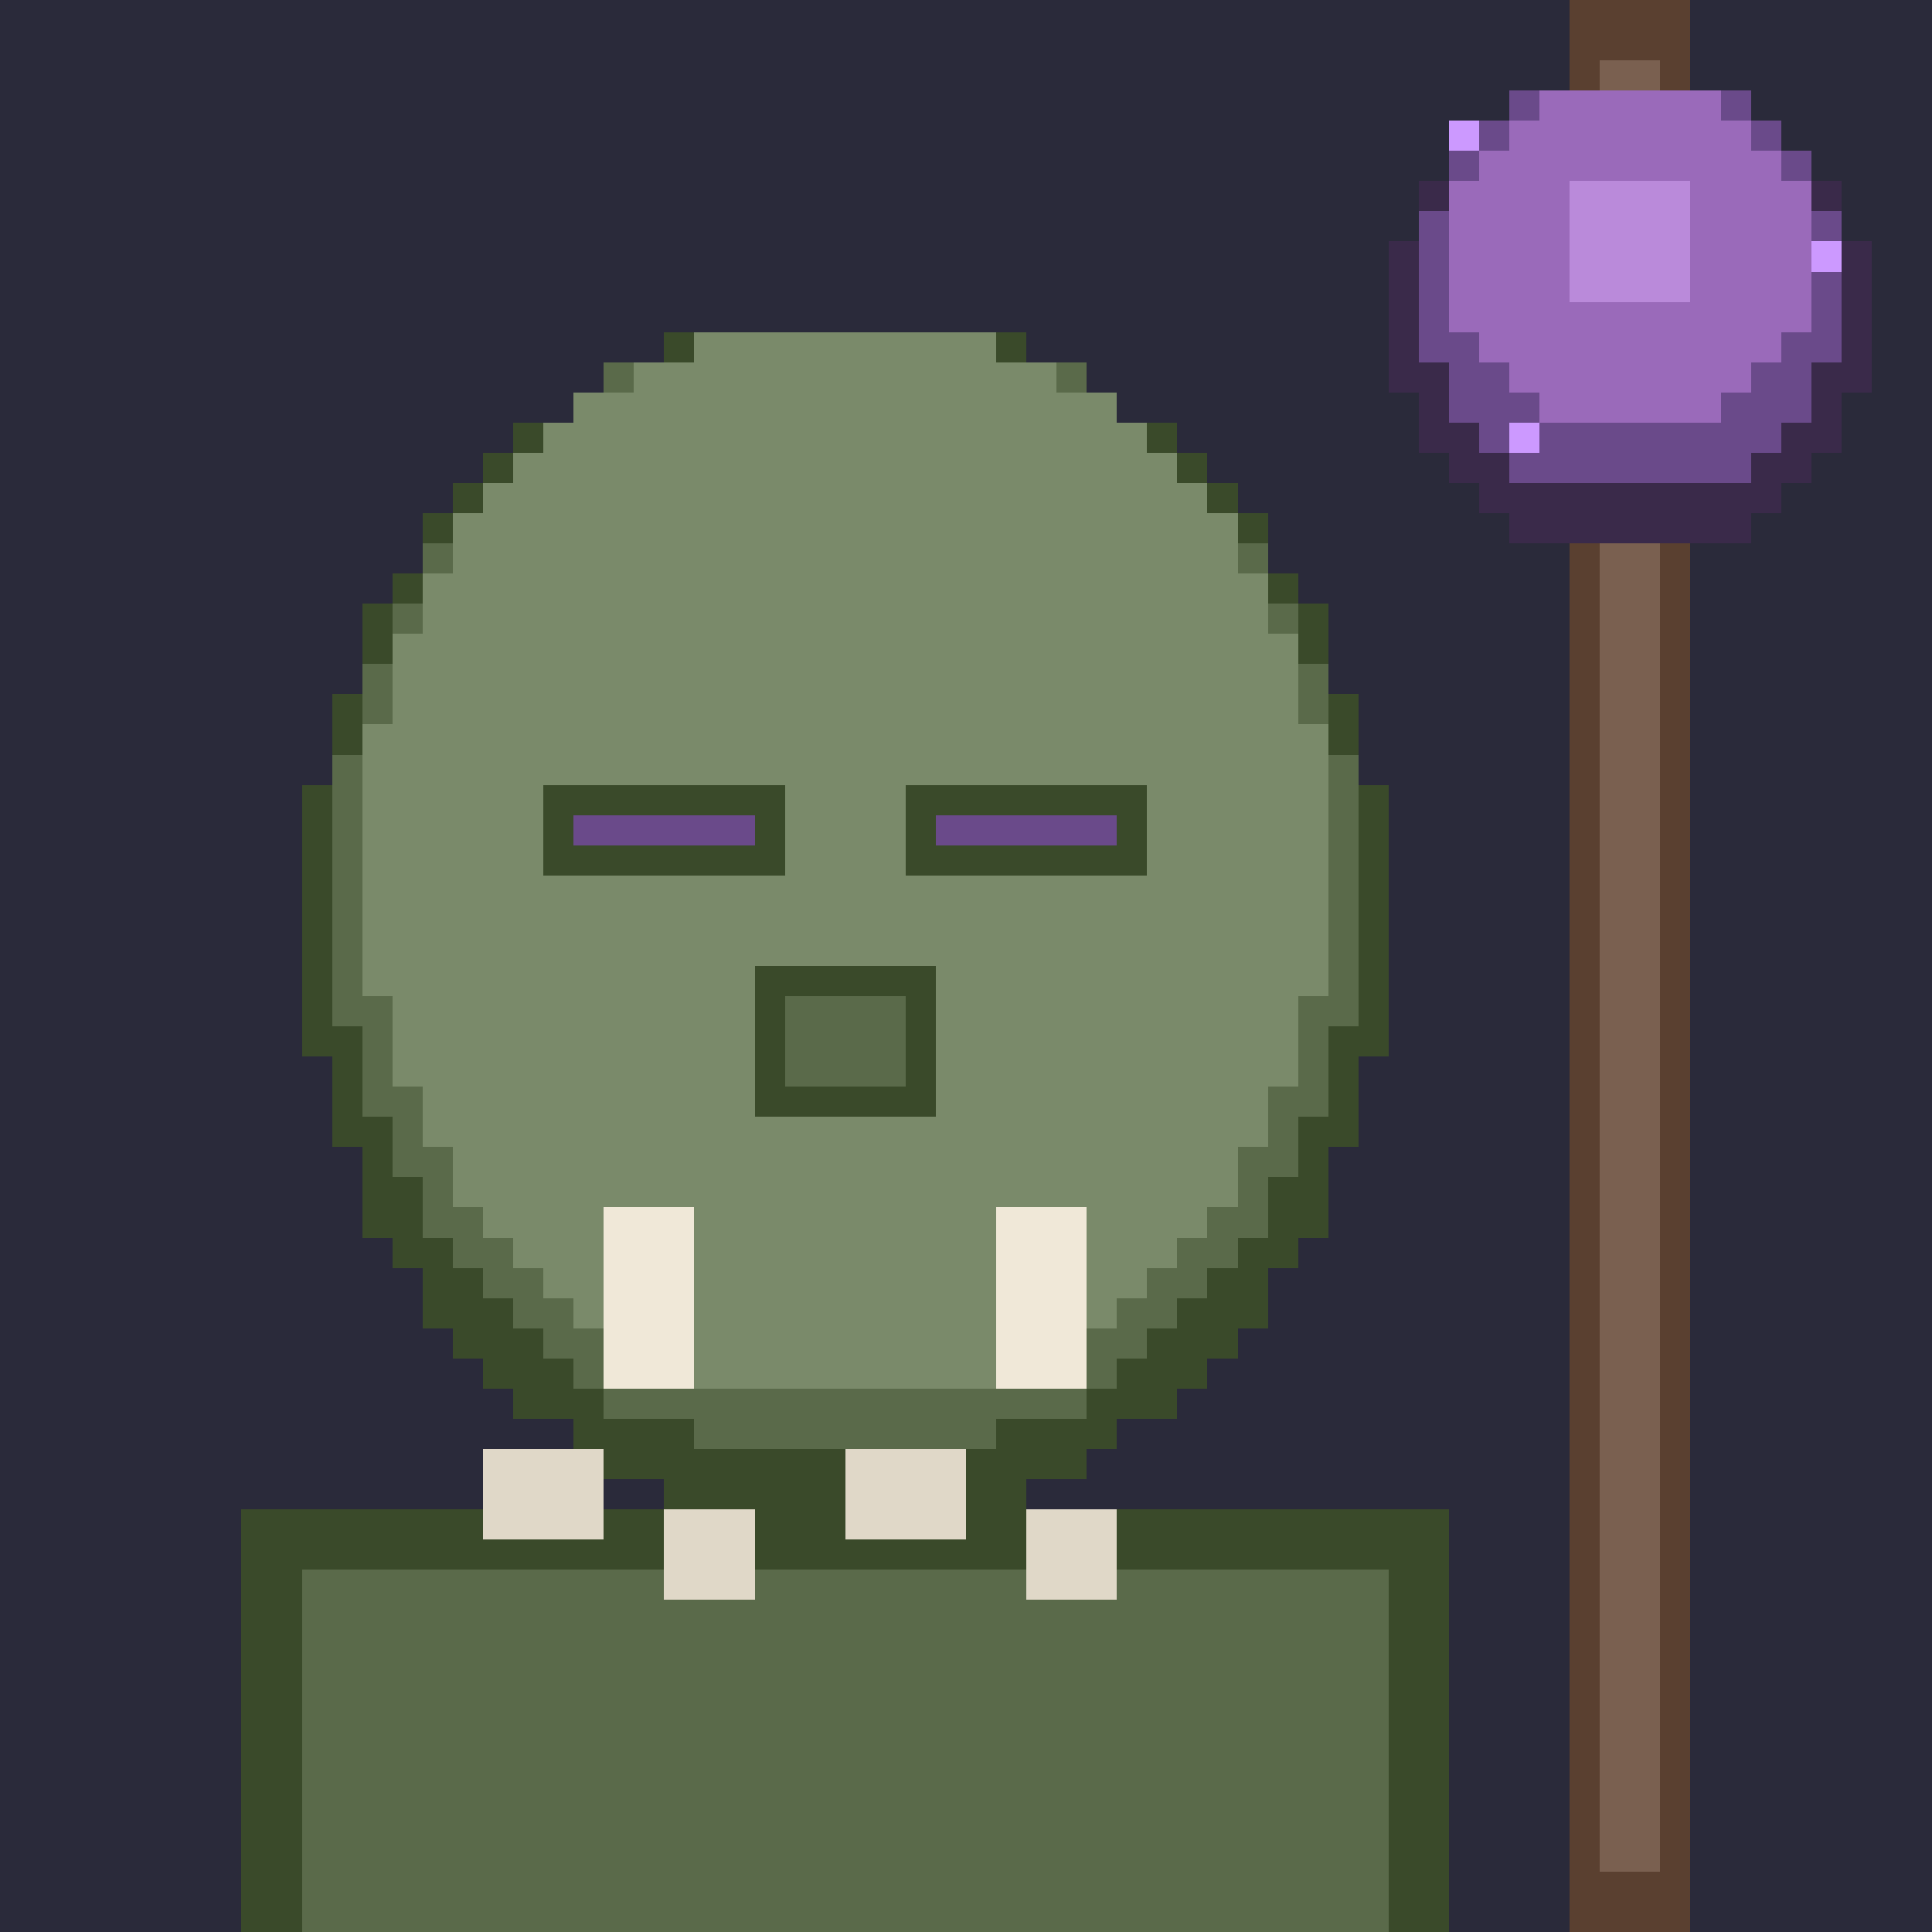
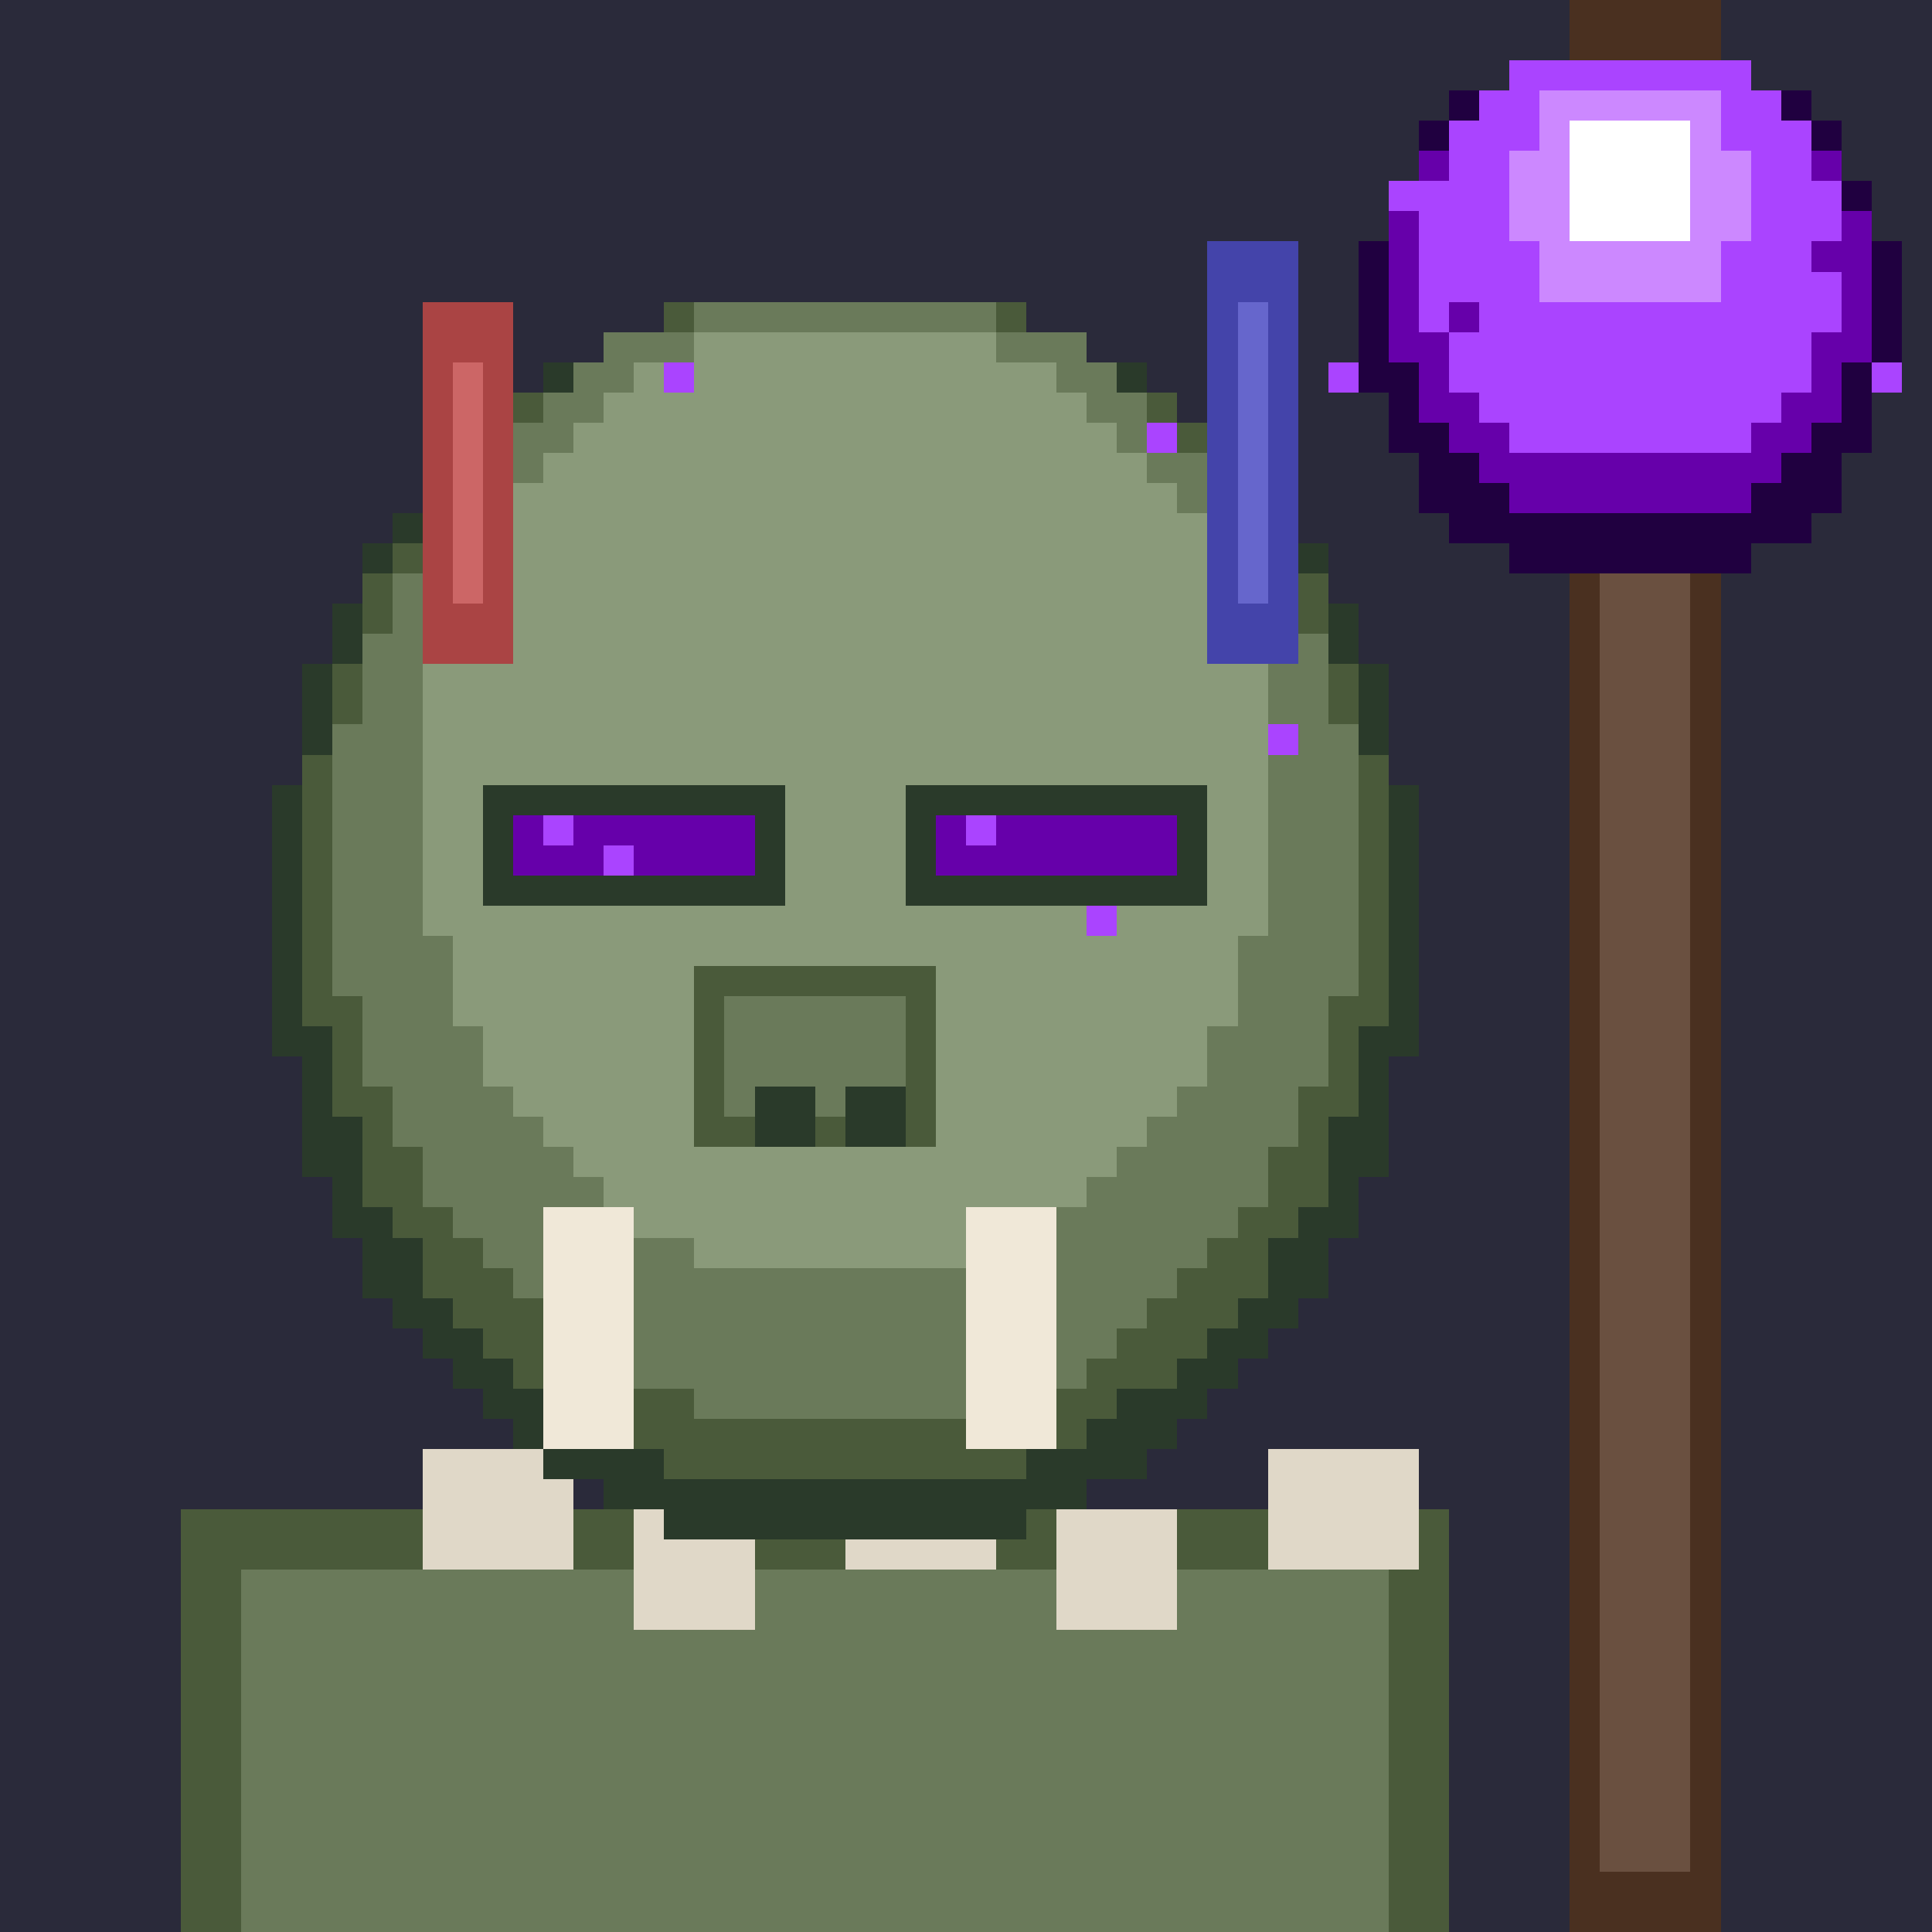
<svg xmlns="http://www.w3.org/2000/svg" viewBox="0 0 64 64" shape-rendering="crispEdges">
  <rect x="0" y="0" width="64" height="64" fill="#2a2a3a" />
-   <rect x="52" y="0" width="4" height="64" fill="#5a4030" />
-   <rect x="53" y="2" width="2" height="60" fill="#7a6050" />
-   <rect x="50" y="3" width="8" height="1" fill="#3a2a4a" />
-   <rect x="49" y="4" width="10" height="1" fill="#3a2a4a" />
-   <rect x="48" y="5" width="12" height="1" fill="#3a2a4a" />
-   <rect x="47" y="6" width="14" height="1" fill="#3a2a4a" />
-   <rect x="47" y="7" width="14" height="1" fill="#3a2a4a" />
-   <rect x="46" y="8" width="16" height="1" fill="#3a2a4a" />
-   <rect x="46" y="9" width="16" height="1" fill="#3a2a4a" />
-   <rect x="46" y="10" width="16" height="1" fill="#3a2a4a" />
-   <rect x="46" y="11" width="16" height="1" fill="#3a2a4a" />
-   <rect x="46" y="12" width="16" height="1" fill="#3a2a4a" />
-   <rect x="47" y="13" width="14" height="1" fill="#3a2a4a" />
-   <rect x="47" y="14" width="14" height="1" fill="#3a2a4a" />
-   <rect x="48" y="15" width="12" height="1" fill="#3a2a4a" />
-   <rect x="49" y="16" width="10" height="1" fill="#3a2a4a" />
-   <rect x="50" y="17" width="8" height="1" fill="#3a2a4a" />
-   <rect x="50" y="3" width="8" height="1" fill="#6a4a8a" />
-   <rect x="49" y="4" width="10" height="1" fill="#6a4a8a" />
-   <rect x="48" y="5" width="12" height="1" fill="#6a4a8a" />
-   <rect x="48" y="6" width="12" height="1" fill="#6a4a8a" />
-   <rect x="47" y="7" width="14" height="1" fill="#6a4a8a" />
-   <rect x="47" y="8" width="14" height="1" fill="#6a4a8a" />
-   <rect x="47" y="9" width="14" height="1" fill="#6a4a8a" />
-   <rect x="47" y="10" width="14" height="1" fill="#6a4a8a" />
-   <rect x="47" y="11" width="14" height="1" fill="#6a4a8a" />
-   <rect x="48" y="12" width="12" height="1" fill="#6a4a8a" />
-   <rect x="48" y="13" width="12" height="1" fill="#6a4a8a" />
-   <rect x="49" y="14" width="10" height="1" fill="#6a4a8a" />
-   <rect x="50" y="15" width="8" height="1" fill="#6a4a8a" />
-   <rect x="51" y="3" width="6" height="1" fill="#9a6aba" />
-   <rect x="50" y="4" width="8" height="1" fill="#9a6aba" />
-   <rect x="49" y="5" width="10" height="1" fill="#9a6aba" />
-   <rect x="48" y="6" width="12" height="1" fill="#9a6aba" />
-   <rect x="48" y="7" width="12" height="1" fill="#9a6aba" />
-   <rect x="48" y="8" width="12" height="1" fill="#9a6aba" />
-   <rect x="48" y="9" width="12" height="1" fill="#9a6aba" />
-   <rect x="48" y="10" width="12" height="1" fill="#9a6aba" />
-   <rect x="49" y="11" width="10" height="1" fill="#9a6aba" />
-   <rect x="50" y="12" width="8" height="1" fill="#9a6aba" />
-   <rect x="51" y="13" width="6" height="1" fill="#9a6aba" />
-   <rect x="52" y="6" width="4" height="4" fill="#ba8ada" />
-   <rect x="48" y="4" width="1" height="1" fill="#cc99ff" />
-   <rect x="60" y="8" width="1" height="1" fill="#cc99ff" />
-   <rect x="50" y="14" width="1" height="1" fill="#cc99ff" />
-   <rect x="8" y="50" width="40" height="14" fill="#3a4a2a" />
-   <rect x="10" y="52" width="36" height="12" fill="#5a6a4a" />
-   <rect x="22" y="11" width="12" height="1" fill="#3a4a2a" />
-   <rect x="20" y="12" width="16" height="1" fill="#3a4a2a" />
-   <rect x="19" y="13" width="18" height="1" fill="#3a4a2a" />
-   <rect x="17" y="14" width="22" height="1" fill="#3a4a2a" />
-   <rect x="16" y="15" width="24" height="1" fill="#3a4a2a" />
-   <rect x="15" y="16" width="26" height="1" fill="#3a4a2a" />
-   <rect x="14" y="17" width="28" height="1" fill="#3a4a2a" />
-   <rect x="14" y="18" width="28" height="1" fill="#3a4a2a" />
-   <rect x="13" y="19" width="30" height="1" fill="#3a4a2a" />
-   <rect x="12" y="20" width="32" height="1" fill="#3a4a2a" />
-   <rect x="12" y="21" width="32" height="1" fill="#3a4a2a" />
-   <rect x="12" y="22" width="32" height="1" fill="#3a4a2a" />
-   <rect x="11" y="23" width="34" height="1" fill="#3a4a2a" />
-   <rect x="11" y="24" width="34" height="1" fill="#3a4a2a" />
-   <rect x="11" y="25" width="34" height="1" fill="#3a4a2a" />
-   <rect x="10" y="26" width="36" height="1" fill="#3a4a2a" />
-   <rect x="10" y="27" width="36" height="1" fill="#3a4a2a" />
-   <rect x="10" y="28" width="36" height="1" fill="#3a4a2a" />
-   <rect x="10" y="29" width="36" height="1" fill="#3a4a2a" />
-   <rect x="10" y="30" width="36" height="1" fill="#3a4a2a" />
-   <rect x="10" y="31" width="36" height="1" fill="#3a4a2a" />
-   <rect x="10" y="32" width="36" height="1" fill="#3a4a2a" />
-   <rect x="10" y="33" width="36" height="1" fill="#3a4a2a" />
-   <rect x="10" y="34" width="36" height="1" fill="#3a4a2a" />
-   <rect x="11" y="35" width="34" height="1" fill="#3a4a2a" />
-   <rect x="11" y="36" width="34" height="1" fill="#3a4a2a" />
-   <rect x="11" y="37" width="34" height="1" fill="#3a4a2a" />
-   <rect x="12" y="38" width="32" height="1" fill="#3a4a2a" />
-   <rect x="12" y="39" width="32" height="1" fill="#3a4a2a" />
-   <rect x="12" y="40" width="32" height="1" fill="#3a4a2a" />
-   <rect x="13" y="41" width="30" height="1" fill="#3a4a2a" />
-   <rect x="14" y="42" width="28" height="1" fill="#3a4a2a" />
-   <rect x="14" y="43" width="28" height="1" fill="#3a4a2a" />
-   <rect x="15" y="44" width="26" height="1" fill="#3a4a2a" />
-   <rect x="16" y="45" width="24" height="1" fill="#3a4a2a" />
-   <rect x="17" y="46" width="22" height="1" fill="#3a4a2a" />
-   <rect x="19" y="47" width="18" height="1" fill="#3a4a2a" />
-   <rect x="20" y="48" width="16" height="1" fill="#3a4a2a" />
-   <rect x="22" y="49" width="12" height="1" fill="#3a4a2a" />
-   <rect x="23" y="11" width="10" height="1" fill="#5a6a4a" />
-   <rect x="20" y="12" width="16" height="1" fill="#5a6a4a" />
-   <rect x="19" y="13" width="18" height="1" fill="#5a6a4a" />
-   <rect x="18" y="14" width="20" height="1" fill="#5a6a4a" />
-   <rect x="17" y="15" width="22" height="1" fill="#5a6a4a" />
-   <rect x="16" y="16" width="24" height="1" fill="#5a6a4a" />
-   <rect x="15" y="17" width="26" height="1" fill="#5a6a4a" />
-   <rect x="14" y="18" width="28" height="1" fill="#5a6a4a" />
-   <rect x="14" y="19" width="28" height="1" fill="#5a6a4a" />
-   <rect x="13" y="20" width="30" height="1" fill="#5a6a4a" />
-   <rect x="13" y="21" width="30" height="1" fill="#5a6a4a" />
-   <rect x="12" y="22" width="32" height="1" fill="#5a6a4a" />
-   <rect x="12" y="23" width="32" height="1" fill="#5a6a4a" />
-   <rect x="12" y="24" width="32" height="1" fill="#5a6a4a" />
-   <rect x="11" y="25" width="34" height="1" fill="#5a6a4a" />
-   <rect x="11" y="26" width="34" height="1" fill="#5a6a4a" />
-   <rect x="11" y="27" width="34" height="1" fill="#5a6a4a" />
-   <rect x="11" y="28" width="34" height="1" fill="#5a6a4a" />
-   <rect x="11" y="29" width="34" height="1" fill="#5a6a4a" />
-   <rect x="11" y="30" width="34" height="1" fill="#5a6a4a" />
-   <rect x="11" y="31" width="34" height="1" fill="#5a6a4a" />
-   <rect x="11" y="32" width="34" height="1" fill="#5a6a4a" />
-   <rect x="11" y="33" width="34" height="1" fill="#5a6a4a" />
-   <rect x="12" y="34" width="32" height="1" fill="#5a6a4a" />
-   <rect x="12" y="35" width="32" height="1" fill="#5a6a4a" />
-   <rect x="12" y="36" width="32" height="1" fill="#5a6a4a" />
-   <rect x="13" y="37" width="30" height="1" fill="#5a6a4a" />
-   <rect x="13" y="38" width="30" height="1" fill="#5a6a4a" />
-   <rect x="14" y="39" width="28" height="1" fill="#5a6a4a" />
-   <rect x="14" y="40" width="28" height="1" fill="#5a6a4a" />
-   <rect x="15" y="41" width="26" height="1" fill="#5a6a4a" />
-   <rect x="16" y="42" width="24" height="1" fill="#5a6a4a" />
-   <rect x="17" y="43" width="22" height="1" fill="#5a6a4a" />
-   <rect x="18" y="44" width="20" height="1" fill="#5a6a4a" />
-   <rect x="19" y="45" width="18" height="1" fill="#5a6a4a" />
-   <rect x="20" y="46" width="16" height="1" fill="#5a6a4a" />
-   <rect x="23" y="47" width="10" height="1" fill="#5a6a4a" />
-   <rect x="23" y="11" width="10" height="1" fill="#7a8a6a" />
-   <rect x="21" y="12" width="14" height="1" fill="#7a8a6a" />
-   <rect x="19" y="13" width="18" height="1" fill="#7a8a6a" />
-   <rect x="18" y="14" width="20" height="1" fill="#7a8a6a" />
-   <rect x="17" y="15" width="22" height="1" fill="#7a8a6a" />
-   <rect x="16" y="16" width="24" height="1" fill="#7a8a6a" />
-   <rect x="15" y="17" width="26" height="1" fill="#7a8a6a" />
-   <rect x="15" y="18" width="26" height="1" fill="#7a8a6a" />
-   <rect x="14" y="19" width="28" height="1" fill="#7a8a6a" />
-   <rect x="14" y="20" width="28" height="1" fill="#7a8a6a" />
-   <rect x="13" y="21" width="30" height="1" fill="#7a8a6a" />
-   <rect x="13" y="22" width="30" height="1" fill="#7a8a6a" />
-   <rect x="13" y="23" width="30" height="1" fill="#7a8a6a" />
-   <rect x="12" y="24" width="32" height="1" fill="#7a8a6a" />
-   <rect x="12" y="25" width="32" height="1" fill="#7a8a6a" />
-   <rect x="12" y="26" width="32" height="1" fill="#7a8a6a" />
-   <rect x="12" y="27" width="32" height="1" fill="#7a8a6a" />
-   <rect x="12" y="28" width="32" height="1" fill="#7a8a6a" />
-   <rect x="12" y="29" width="32" height="1" fill="#7a8a6a" />
-   <rect x="12" y="30" width="32" height="1" fill="#7a8a6a" />
-   <rect x="12" y="31" width="32" height="1" fill="#7a8a6a" />
-   <rect x="12" y="32" width="32" height="1" fill="#7a8a6a" />
-   <rect x="13" y="33" width="30" height="1" fill="#7a8a6a" />
-   <rect x="13" y="34" width="30" height="1" fill="#7a8a6a" />
-   <rect x="13" y="35" width="30" height="1" fill="#7a8a6a" />
-   <rect x="14" y="36" width="28" height="1" fill="#7a8a6a" />
-   <rect x="14" y="37" width="28" height="1" fill="#7a8a6a" />
-   <rect x="15" y="38" width="26" height="1" fill="#7a8a6a" />
-   <rect x="15" y="39" width="26" height="1" fill="#7a8a6a" />
-   <rect x="16" y="40" width="24" height="1" fill="#7a8a6a" />
-   <rect x="17" y="41" width="22" height="1" fill="#7a8a6a" />
-   <rect x="18" y="42" width="20" height="1" fill="#7a8a6a" />
-   <rect x="19" y="43" width="18" height="1" fill="#7a8a6a" />
-   <rect x="21" y="44" width="14" height="1" fill="#7a8a6a" />
-   <rect x="23" y="45" width="10" height="1" fill="#7a8a6a" />
-   <rect x="18" y="26" width="8" height="3" fill="#3a4a2a" />
-   <rect x="30" y="26" width="8" height="3" fill="#3a4a2a" />
-   <rect x="19" y="27" width="6" height="1" fill="#6a4a8a" />
-   <rect x="31" y="27" width="6" height="1" fill="#6a4a8a" />
-   <rect x="25" y="32" width="6" height="5" fill="#3a4a2a" />
-   <rect x="26" y="33" width="4" height="3" fill="#5a6a4a" />
-   <rect x="20" y="40" width="3" height="6" fill="#f0e8d8" />
-   <rect x="33" y="40" width="3" height="6" fill="#f0e8d8" />
-   <rect x="16" y="48" width="4" height="3" fill="#e0d8c8" />
-   <rect x="22" y="50" width="3" height="3" fill="#e0d8c8" />
-   <rect x="28" y="48" width="4" height="3" fill="#e0d8c8" />
-   <rect x="34" y="50" width="3" height="3" fill="#e0d8c8" />
+   <rect x="52" y="0" width="5" height="64" fill="#4a3020" />
+   <rect x="53" y="2" width="3" height="60" fill="#6a5040" />
+   <rect x="50" y="2" width="8" height="1" fill="#200040" />
+   <rect x="48" y="3" width="12" height="1" fill="#200040" />
+   <rect x="47" y="4" width="14" height="1" fill="#200040" />
+   <rect x="47" y="5" width="14" height="1" fill="#200040" />
+   <rect x="46" y="6" width="16" height="1" fill="#200040" />
+   <rect x="46" y="7" width="16" height="1" fill="#200040" />
+   <rect x="45" y="8" width="18" height="1" fill="#200040" />
+   <rect x="45" y="9" width="18" height="1" fill="#200040" />
+   <rect x="45" y="10" width="18" height="1" fill="#200040" />
+   <rect x="45" y="11" width="18" height="1" fill="#200040" />
+   <rect x="45" y="12" width="18" height="1" fill="#200040" />
+   <rect x="46" y="13" width="16" height="1" fill="#200040" />
+   <rect x="46" y="14" width="16" height="1" fill="#200040" />
+   <rect x="47" y="15" width="14" height="1" fill="#200040" />
+   <rect x="47" y="16" width="14" height="1" fill="#200040" />
+   <rect x="48" y="17" width="12" height="1" fill="#200040" />
+   <rect x="50" y="18" width="8" height="1" fill="#200040" />
+   <rect x="50" y="2" width="8" height="1" fill="#6600aa" />
+   <rect x="49" y="3" width="10" height="1" fill="#6600aa" />
+   <rect x="48" y="4" width="12" height="1" fill="#6600aa" />
+   <rect x="47" y="5" width="14" height="1" fill="#6600aa" />
+   <rect x="47" y="6" width="14" height="1" fill="#6600aa" />
+   <rect x="46" y="7" width="16" height="1" fill="#6600aa" />
+   <rect x="46" y="8" width="16" height="1" fill="#6600aa" />
+   <rect x="46" y="9" width="16" height="1" fill="#6600aa" />
+   <rect x="46" y="10" width="16" height="1" fill="#6600aa" />
+   <rect x="46" y="11" width="16" height="1" fill="#6600aa" />
+   <rect x="47" y="12" width="14" height="1" fill="#6600aa" />
+   <rect x="47" y="13" width="14" height="1" fill="#6600aa" />
+   <rect x="48" y="14" width="12" height="1" fill="#6600aa" />
+   <rect x="49" y="15" width="10" height="1" fill="#6600aa" />
+   <rect x="50" y="16" width="8" height="1" fill="#6600aa" />
+   <rect x="50" y="2" width="8" height="1" fill="#aa44ff" />
+   <rect x="49" y="3" width="10" height="1" fill="#aa44ff" />
+   <rect x="48" y="4" width="12" height="1" fill="#aa44ff" />
+   <rect x="48" y="5" width="12" height="1" fill="#aa44ff" />
+   <rect x="47" y="6" width="14" height="1" fill="#aa44ff" />
+   <rect x="47" y="7" width="14" height="1" fill="#aa44ff" />
+   <rect x="47" y="8" width="14" height="1" fill="#aa44ff" />
+   <rect x="47" y="9" width="14" height="1" fill="#aa44ff" />
+   <rect x="47" y="10" width="14" height="1" fill="#aa44ff" />
+   <rect x="48" y="11" width="12" height="1" fill="#aa44ff" />
+   <rect x="48" y="12" width="12" height="1" fill="#aa44ff" />
+   <rect x="49" y="13" width="10" height="1" fill="#aa44ff" />
+   <rect x="50" y="14" width="8" height="1" fill="#aa44ff" />
+   <rect x="51" y="3" width="6" height="1" fill="#cc88ff" />
+   <rect x="51" y="4" width="6" height="1" fill="#cc88ff" />
+   <rect x="50" y="5" width="8" height="1" fill="#cc88ff" />
+   <rect x="50" y="6" width="8" height="1" fill="#cc88ff" />
+   <rect x="50" y="7" width="8" height="1" fill="#cc88ff" />
+   <rect x="51" y="8" width="6" height="1" fill="#cc88ff" />
+   <rect x="51" y="9" width="6" height="1" fill="#cc88ff" />
+   <rect x="52" y="4" width="4" height="4" fill="#ffffff" />
+   <rect x="46" y="6" width="1" height="1" fill="#aa44ff" />
+   <rect x="48" y="10" width="1" height="1" fill="#6600aa" />
+   <rect x="44" y="12" width="1" height="1" fill="#aa44ff" />
+   <rect x="60" y="8" width="1" height="1" fill="#6600aa" />
+   <rect x="62" y="12" width="1" height="1" fill="#aa44ff" />
+   <rect x="6" y="50" width="42" height="14" fill="#4a5a3a" />
+   <rect x="8" y="52" width="38" height="12" fill="#6a7a5a" />
+   <rect x="14" y="48" width="5" height="4" fill="#e0d8c8" />
+   <rect x="21" y="50" width="4" height="4" fill="#e0d8c8" />
+   <rect x="28" y="48" width="5" height="4" fill="#e0d8c8" />
+   <rect x="35" y="50" width="4" height="4" fill="#e0d8c8" />
+   <rect x="42" y="48" width="5" height="4" fill="#e0d8c8" />
+   <rect x="22" y="10" width="12" height="1" fill="#2a3a2a" />
+   <rect x="20" y="11" width="16" height="1" fill="#2a3a2a" />
+   <rect x="18" y="12" width="20" height="1" fill="#2a3a2a" />
+   <rect x="17" y="13" width="22" height="1" fill="#2a3a2a" />
+   <rect x="16" y="14" width="24" height="1" fill="#2a3a2a" />
+   <rect x="15" y="15" width="26" height="1" fill="#2a3a2a" />
+   <rect x="14" y="16" width="28" height="1" fill="#2a3a2a" />
+   <rect x="13" y="17" width="30" height="1" fill="#2a3a2a" />
+   <rect x="12" y="18" width="32" height="1" fill="#2a3a2a" />
+   <rect x="12" y="19" width="32" height="1" fill="#2a3a2a" />
+   <rect x="11" y="20" width="34" height="1" fill="#2a3a2a" />
+   <rect x="11" y="21" width="34" height="1" fill="#2a3a2a" />
+   <rect x="10" y="22" width="36" height="1" fill="#2a3a2a" />
+   <rect x="10" y="23" width="36" height="1" fill="#2a3a2a" />
+   <rect x="10" y="24" width="36" height="1" fill="#2a3a2a" />
+   <rect x="10" y="25" width="36" height="1" fill="#2a3a2a" />
+   <rect x="9" y="26" width="38" height="1" fill="#2a3a2a" />
+   <rect x="9" y="27" width="38" height="1" fill="#2a3a2a" />
+   <rect x="9" y="28" width="38" height="1" fill="#2a3a2a" />
+   <rect x="9" y="29" width="38" height="1" fill="#2a3a2a" />
+   <rect x="9" y="30" width="38" height="1" fill="#2a3a2a" />
+   <rect x="9" y="31" width="38" height="1" fill="#2a3a2a" />
+   <rect x="9" y="32" width="38" height="1" fill="#2a3a2a" />
+   <rect x="9" y="33" width="38" height="1" fill="#2a3a2a" />
+   <rect x="9" y="34" width="38" height="1" fill="#2a3a2a" />
+   <rect x="10" y="35" width="36" height="1" fill="#2a3a2a" />
+   <rect x="10" y="36" width="36" height="1" fill="#2a3a2a" />
+   <rect x="10" y="37" width="36" height="1" fill="#2a3a2a" />
+   <rect x="10" y="38" width="36" height="1" fill="#2a3a2a" />
+   <rect x="11" y="39" width="34" height="1" fill="#2a3a2a" />
+   <rect x="11" y="40" width="34" height="1" fill="#2a3a2a" />
+   <rect x="12" y="41" width="32" height="1" fill="#2a3a2a" />
+   <rect x="12" y="42" width="32" height="1" fill="#2a3a2a" />
+   <rect x="13" y="43" width="30" height="1" fill="#2a3a2a" />
+   <rect x="14" y="44" width="28" height="1" fill="#2a3a2a" />
+   <rect x="15" y="45" width="26" height="1" fill="#2a3a2a" />
+   <rect x="16" y="46" width="24" height="1" fill="#2a3a2a" />
+   <rect x="17" y="47" width="22" height="1" fill="#2a3a2a" />
+   <rect x="18" y="48" width="20" height="1" fill="#2a3a2a" />
+   <rect x="20" y="49" width="16" height="1" fill="#2a3a2a" />
+   <rect x="22" y="50" width="12" height="1" fill="#2a3a2a" />
+   <rect x="22" y="10" width="12" height="1" fill="#4a5a3a" />
+   <rect x="20" y="11" width="16" height="1" fill="#4a5a3a" />
+   <rect x="19" y="12" width="18" height="1" fill="#4a5a3a" />
+   <rect x="17" y="13" width="22" height="1" fill="#4a5a3a" />
+   <rect x="16" y="14" width="24" height="1" fill="#4a5a3a" />
+   <rect x="15" y="15" width="26" height="1" fill="#4a5a3a" />
+   <rect x="14" y="16" width="28" height="1" fill="#4a5a3a" />
+   <rect x="14" y="17" width="28" height="1" fill="#4a5a3a" />
+   <rect x="13" y="18" width="30" height="1" fill="#4a5a3a" />
+   <rect x="12" y="19" width="32" height="1" fill="#4a5a3a" />
+   <rect x="12" y="20" width="32" height="1" fill="#4a5a3a" />
+   <rect x="12" y="21" width="32" height="1" fill="#4a5a3a" />
+   <rect x="11" y="22" width="34" height="1" fill="#4a5a3a" />
+   <rect x="11" y="23" width="34" height="1" fill="#4a5a3a" />
+   <rect x="11" y="24" width="34" height="1" fill="#4a5a3a" />
+   <rect x="10" y="25" width="36" height="1" fill="#4a5a3a" />
+   <rect x="10" y="26" width="36" height="1" fill="#4a5a3a" />
+   <rect x="10" y="27" width="36" height="1" fill="#4a5a3a" />
+   <rect x="10" y="28" width="36" height="1" fill="#4a5a3a" />
+   <rect x="10" y="29" width="36" height="1" fill="#4a5a3a" />
+   <rect x="10" y="30" width="36" height="1" fill="#4a5a3a" />
+   <rect x="10" y="31" width="36" height="1" fill="#4a5a3a" />
+   <rect x="10" y="32" width="36" height="1" fill="#4a5a3a" />
+   <rect x="10" y="33" width="36" height="1" fill="#4a5a3a" />
+   <rect x="11" y="34" width="34" height="1" fill="#4a5a3a" />
+   <rect x="11" y="35" width="34" height="1" fill="#4a5a3a" />
+   <rect x="11" y="36" width="34" height="1" fill="#4a5a3a" />
+   <rect x="12" y="37" width="32" height="1" fill="#4a5a3a" />
+   <rect x="12" y="38" width="32" height="1" fill="#4a5a3a" />
+   <rect x="12" y="39" width="32" height="1" fill="#4a5a3a" />
+   <rect x="13" y="40" width="30" height="1" fill="#4a5a3a" />
+   <rect x="14" y="41" width="28" height="1" fill="#4a5a3a" />
+   <rect x="14" y="42" width="28" height="1" fill="#4a5a3a" />
+   <rect x="15" y="43" width="26" height="1" fill="#4a5a3a" />
+   <rect x="16" y="44" width="24" height="1" fill="#4a5a3a" />
+   <rect x="17" y="45" width="22" height="1" fill="#4a5a3a" />
+   <rect x="19" y="46" width="18" height="1" fill="#4a5a3a" />
+   <rect x="20" y="47" width="16" height="1" fill="#4a5a3a" />
+   <rect x="22" y="48" width="12" height="1" fill="#4a5a3a" />
+   <rect x="23" y="10" width="10" height="1" fill="#6a7a5a" />
+   <rect x="20" y="11" width="16" height="1" fill="#6a7a5a" />
+   <rect x="19" y="12" width="18" height="1" fill="#6a7a5a" />
+   <rect x="18" y="13" width="20" height="1" fill="#6a7a5a" />
+   <rect x="17" y="14" width="22" height="1" fill="#6a7a5a" />
+   <rect x="16" y="15" width="24" height="1" fill="#6a7a5a" />
+   <rect x="15" y="16" width="26" height="1" fill="#6a7a5a" />
+   <rect x="14" y="17" width="28" height="1" fill="#6a7a5a" />
+   <rect x="14" y="18" width="28" height="1" fill="#6a7a5a" />
+   <rect x="13" y="19" width="30" height="1" fill="#6a7a5a" />
+   <rect x="13" y="20" width="30" height="1" fill="#6a7a5a" />
+   <rect x="12" y="21" width="32" height="1" fill="#6a7a5a" />
+   <rect x="12" y="22" width="32" height="1" fill="#6a7a5a" />
+   <rect x="12" y="23" width="32" height="1" fill="#6a7a5a" />
+   <rect x="11" y="24" width="34" height="1" fill="#6a7a5a" />
+   <rect x="11" y="25" width="34" height="1" fill="#6a7a5a" />
+   <rect x="11" y="26" width="34" height="1" fill="#6a7a5a" />
+   <rect x="11" y="27" width="34" height="1" fill="#6a7a5a" />
+   <rect x="11" y="28" width="34" height="1" fill="#6a7a5a" />
+   <rect x="11" y="29" width="34" height="1" fill="#6a7a5a" />
+   <rect x="11" y="30" width="34" height="1" fill="#6a7a5a" />
+   <rect x="11" y="31" width="34" height="1" fill="#6a7a5a" />
+   <rect x="11" y="32" width="34" height="1" fill="#6a7a5a" />
+   <rect x="12" y="33" width="32" height="1" fill="#6a7a5a" />
+   <rect x="12" y="34" width="32" height="1" fill="#6a7a5a" />
+   <rect x="12" y="35" width="32" height="1" fill="#6a7a5a" />
+   <rect x="13" y="36" width="30" height="1" fill="#6a7a5a" />
+   <rect x="13" y="37" width="30" height="1" fill="#6a7a5a" />
+   <rect x="14" y="38" width="28" height="1" fill="#6a7a5a" />
+   <rect x="14" y="39" width="28" height="1" fill="#6a7a5a" />
+   <rect x="15" y="40" width="26" height="1" fill="#6a7a5a" />
+   <rect x="16" y="41" width="24" height="1" fill="#6a7a5a" />
+   <rect x="17" y="42" width="22" height="1" fill="#6a7a5a" />
+   <rect x="18" y="43" width="20" height="1" fill="#6a7a5a" />
+   <rect x="19" y="44" width="18" height="1" fill="#6a7a5a" />
+   <rect x="20" y="45" width="16" height="1" fill="#6a7a5a" />
+   <rect x="23" y="46" width="10" height="1" fill="#6a7a5a" />
+   <rect x="23" y="11" width="10" height="1" fill="#8a9a7a" />
+   <rect x="21" y="12" width="14" height="1" fill="#8a9a7a" />
+   <rect x="20" y="13" width="16" height="1" fill="#8a9a7a" />
+   <rect x="19" y="14" width="18" height="1" fill="#8a9a7a" />
+   <rect x="18" y="15" width="20" height="1" fill="#8a9a7a" />
+   <rect x="17" y="16" width="22" height="1" fill="#8a9a7a" />
+   <rect x="16" y="17" width="24" height="1" fill="#8a9a7a" />
+   <rect x="16" y="18" width="24" height="1" fill="#8a9a7a" />
+   <rect x="15" y="19" width="26" height="1" fill="#8a9a7a" />
+   <rect x="15" y="20" width="26" height="1" fill="#8a9a7a" />
+   <rect x="15" y="21" width="26" height="1" fill="#8a9a7a" />
+   <rect x="14" y="22" width="28" height="1" fill="#8a9a7a" />
+   <rect x="14" y="23" width="28" height="1" fill="#8a9a7a" />
+   <rect x="14" y="24" width="28" height="1" fill="#8a9a7a" />
+   <rect x="14" y="25" width="28" height="1" fill="#8a9a7a" />
+   <rect x="14" y="26" width="28" height="1" fill="#8a9a7a" />
+   <rect x="14" y="27" width="28" height="1" fill="#8a9a7a" />
+   <rect x="14" y="28" width="28" height="1" fill="#8a9a7a" />
+   <rect x="14" y="29" width="28" height="1" fill="#8a9a7a" />
+   <rect x="14" y="30" width="28" height="1" fill="#8a9a7a" />
+   <rect x="15" y="31" width="26" height="1" fill="#8a9a7a" />
+   <rect x="15" y="32" width="26" height="1" fill="#8a9a7a" />
+   <rect x="15" y="33" width="26" height="1" fill="#8a9a7a" />
+   <rect x="16" y="34" width="24" height="1" fill="#8a9a7a" />
+   <rect x="16" y="35" width="24" height="1" fill="#8a9a7a" />
+   <rect x="17" y="36" width="22" height="1" fill="#8a9a7a" />
+   <rect x="18" y="37" width="20" height="1" fill="#8a9a7a" />
+   <rect x="19" y="38" width="18" height="1" fill="#8a9a7a" />
+   <rect x="20" y="39" width="16" height="1" fill="#8a9a7a" />
+   <rect x="21" y="40" width="14" height="1" fill="#8a9a7a" />
+   <rect x="23" y="41" width="10" height="1" fill="#8a9a7a" />
+   <rect x="16" y="26" width="10" height="4" fill="#2a3a2a" />
+   <rect x="30" y="26" width="10" height="4" fill="#2a3a2a" />
+   <rect x="17" y="27" width="8" height="2" fill="#6600aa" />
+   <rect x="31" y="27" width="8" height="2" fill="#6600aa" />
+   <rect x="18" y="27" width="1" height="1" fill="#aa44ff" />
+   <rect x="32" y="27" width="1" height="1" fill="#aa44ff" />
+   <rect x="23" y="32" width="8" height="6" fill="#4a5a3a" />
+   <rect x="24" y="33" width="6" height="4" fill="#6a7a5a" />
+   <rect x="25" y="36" width="2" height="2" fill="#2a3a2a" />
+   <rect x="28" y="36" width="2" height="2" fill="#2a3a2a" />
+   <rect x="18" y="40" width="3" height="8" fill="#f0e8d8" />
+   <rect x="32" y="40" width="3" height="8" fill="#f0e8d8" />
+   <rect x="16" y="16" width="1" height="1" fill="#aa44ff" />
+   <rect x="38" y="14" width="1" height="1" fill="#aa44ff" />
+   <rect x="20" y="28" width="1" height="1" fill="#aa44ff" />
+   <rect x="42" y="24" width="1" height="1" fill="#aa44ff" />
+   <rect x="22" y="12" width="1" height="1" fill="#aa44ff" />
+   <rect x="36" y="30" width="1" height="1" fill="#aa44ff" />
+   <rect x="14" y="10" width="3" height="12" fill="#aa4444" />
+   <rect x="15" y="12" width="1" height="8" fill="#cc6666" />
+   <rect x="40" y="8" width="3" height="14" fill="#4444aa" />
+   <rect x="41" y="10" width="1" height="10" fill="#6666cc" />
</svg>
